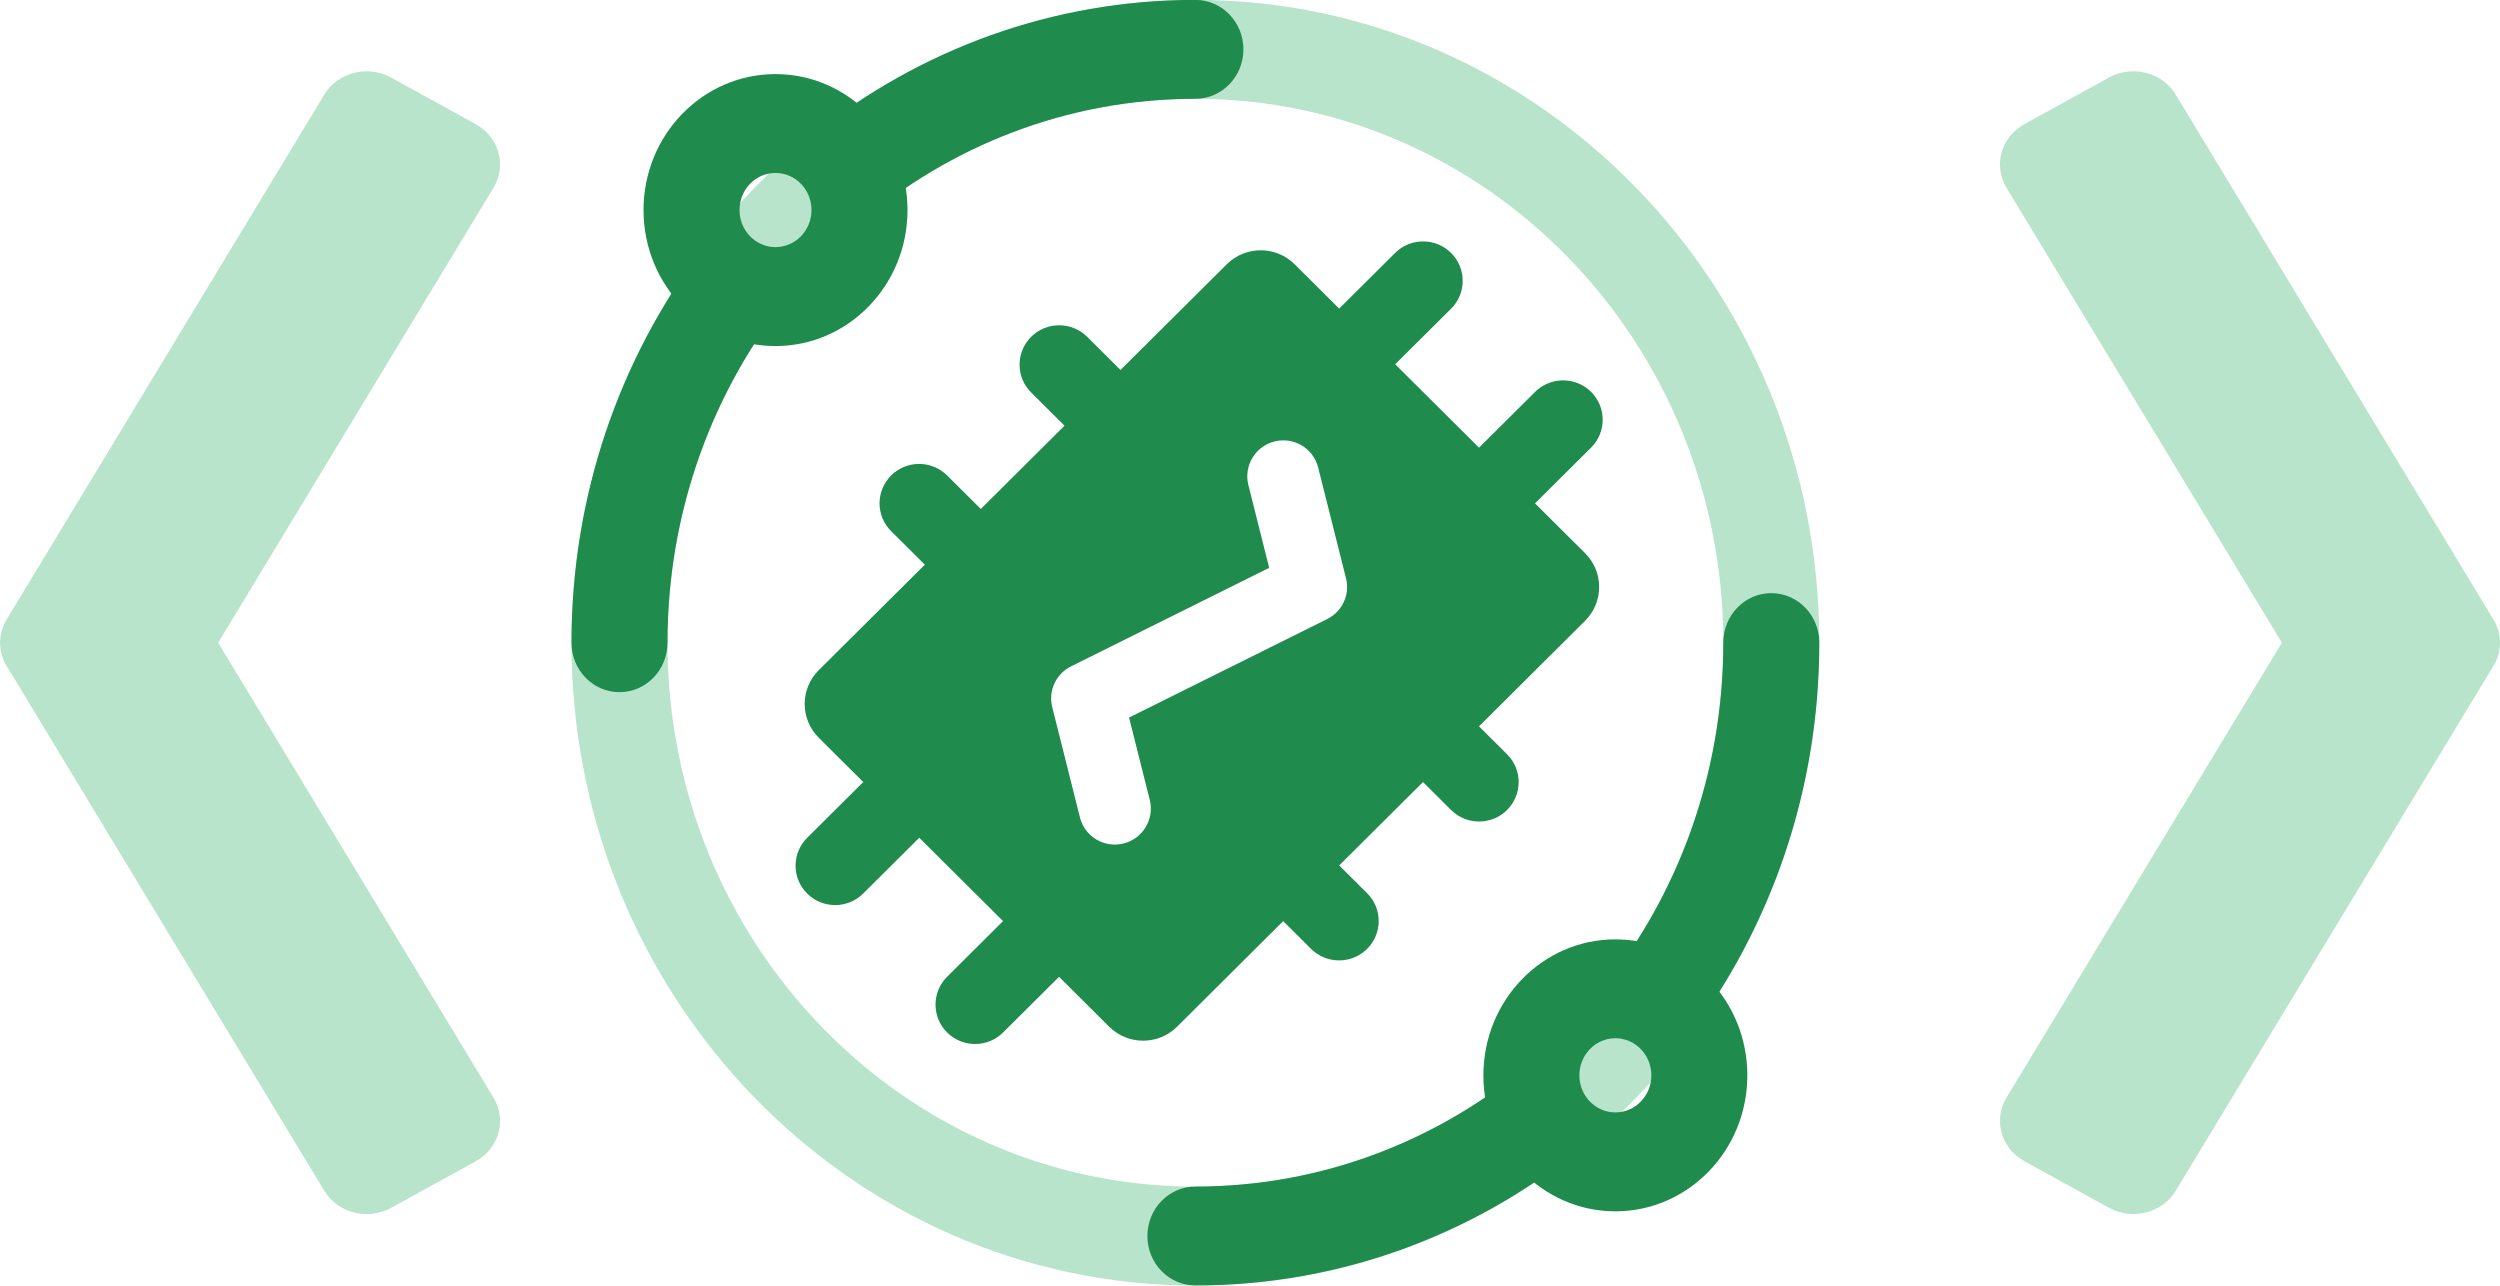
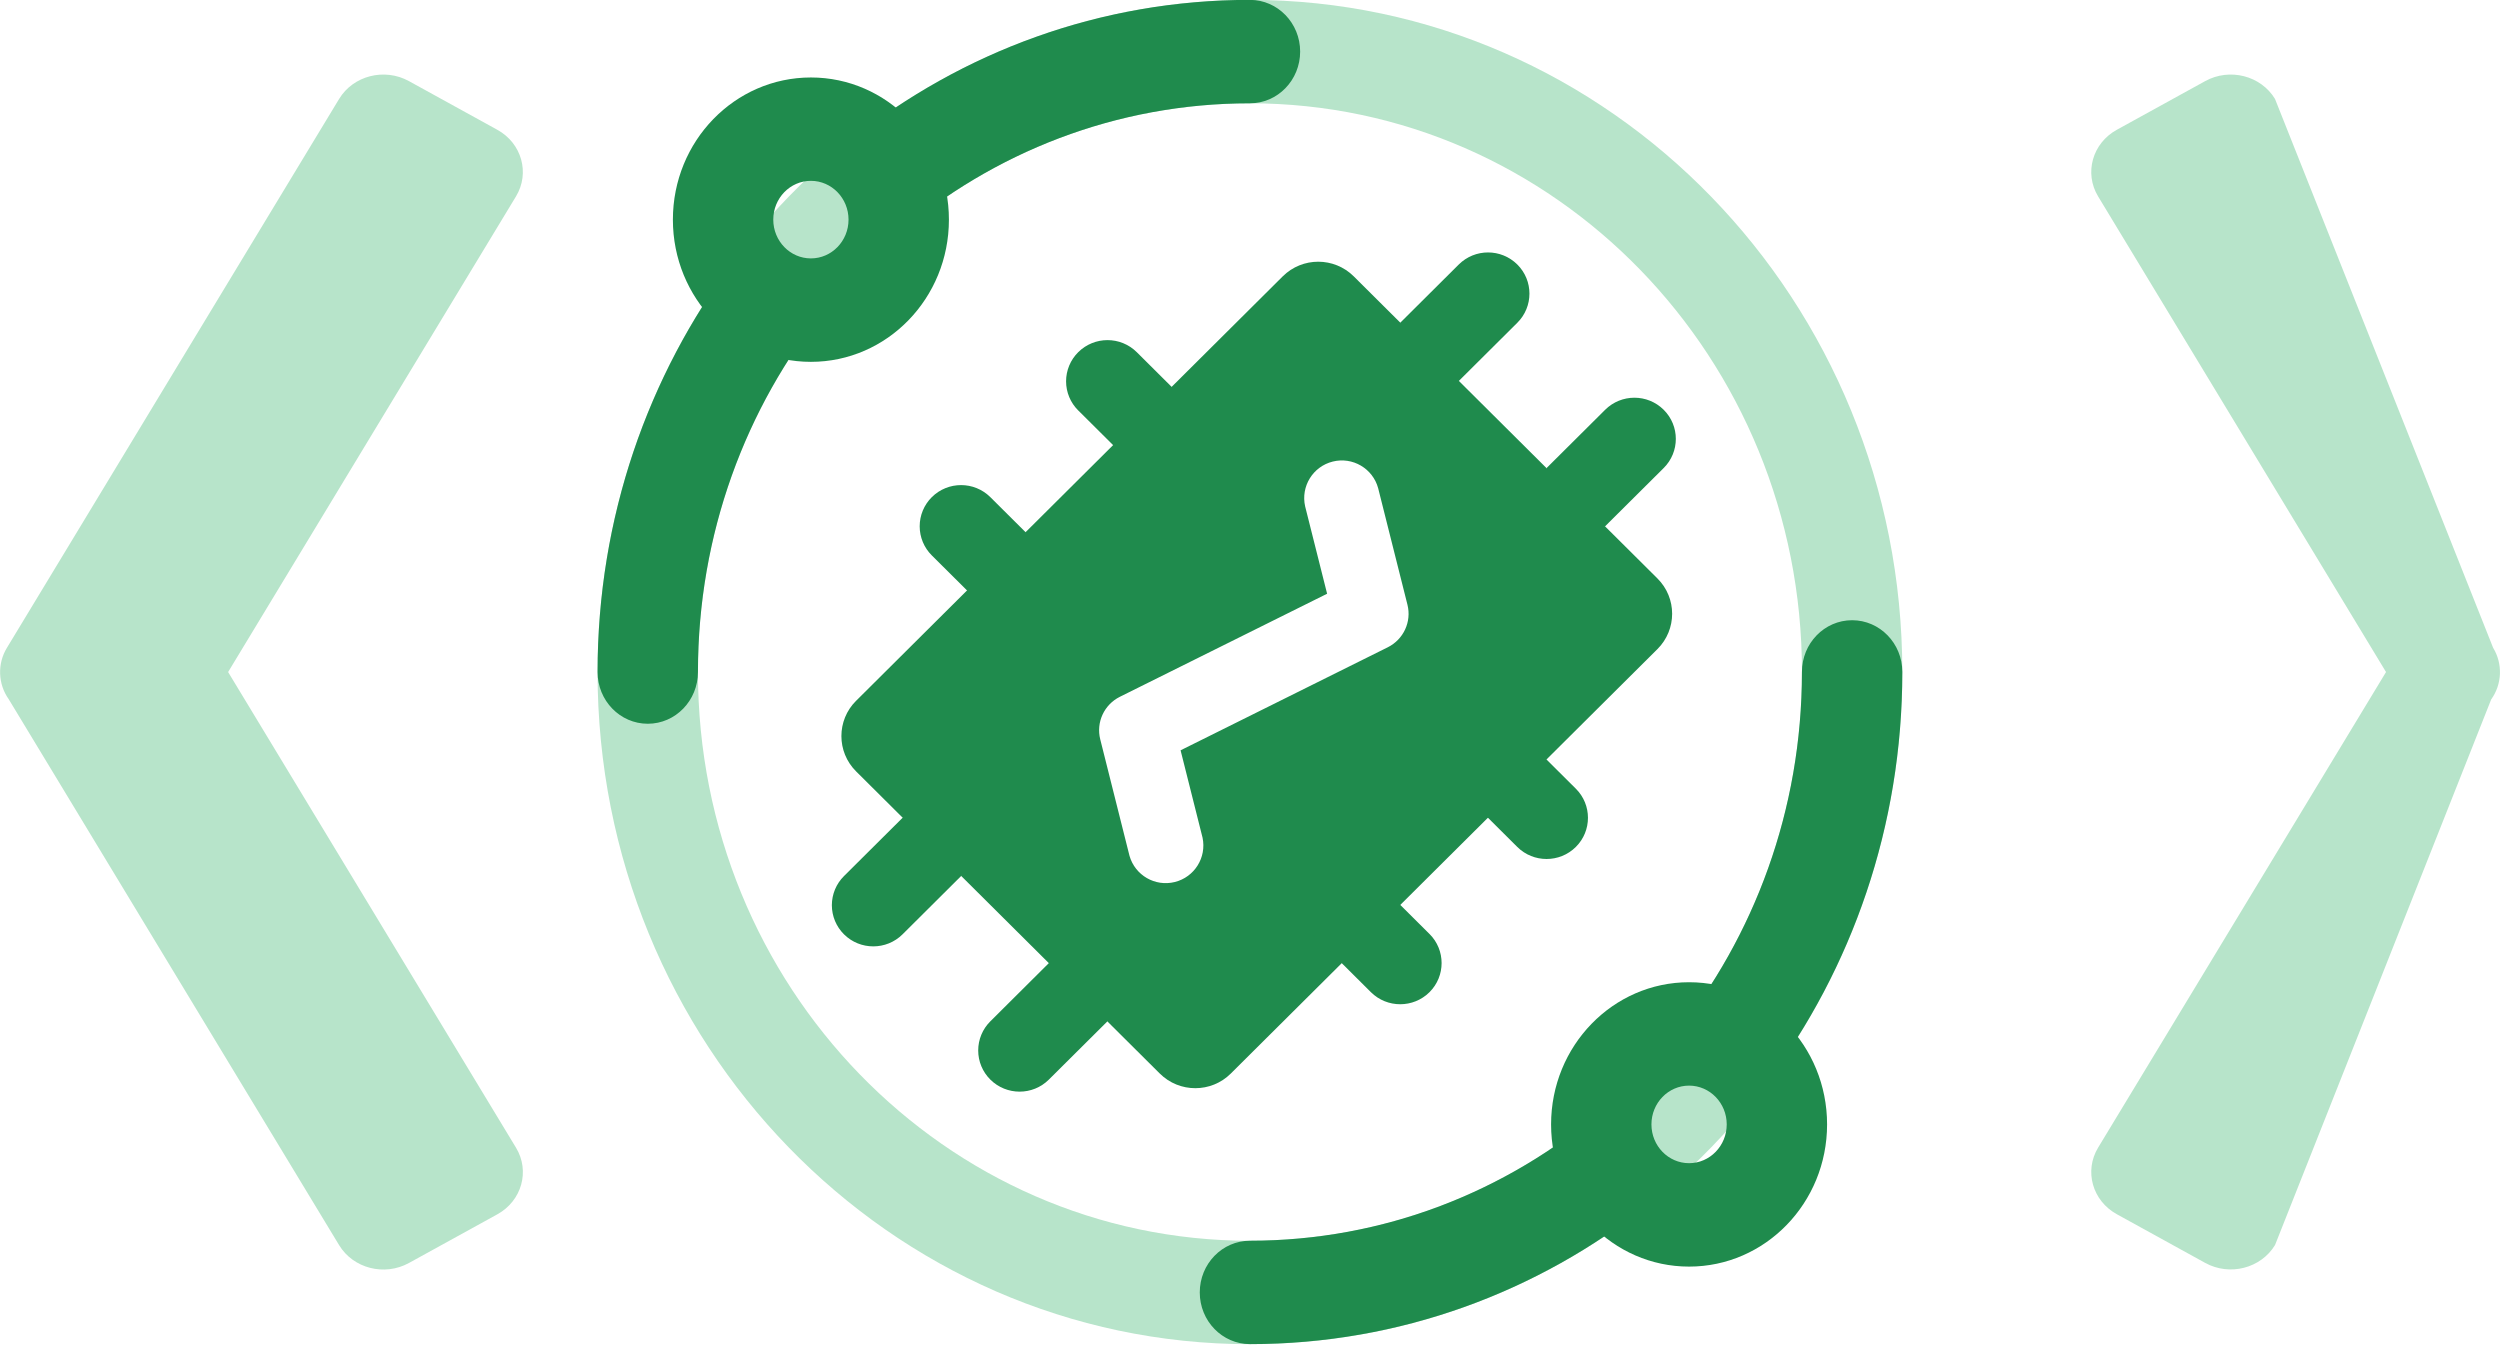
- <svg xmlns="http://www.w3.org/2000/svg" width="92.11" height="47.37" fill="none" viewBox="5.26 26.32 92.11 47.37">
+ <svg xmlns="http://www.w3.org/2000/svg" width="88.09" height="47.37" fill="none" viewBox="5.26 26.32 88.09 47.37">
  <path fill="#b7e4ca" fill-rule="evenodd" d="M49.304 70.04c10.742 0 19.45-8.972 19.45-20.04s-8.708-20.04-19.45-20.04c-10.743 0-19.451 8.972-19.451 20.04s8.708 20.04 19.45 20.04m0 3.644C61.999 73.684 72.29 63.081 72.29 50c0-13.08-10.292-23.684-22.987-23.684-12.696 0-22.988 10.604-22.988 23.684s10.292 23.684 22.988 23.684" clip-rule="evenodd" />
  <path fill="#1f8b4d" fill-rule="evenodd" d="M64.776 64.573c-.732 0-1.326.612-1.326 1.367 0 .754.594 1.366 1.326 1.366s1.327-.612 1.327-1.366-.594-1.367-1.327-1.367m-4.862 1.367c0-2.767 2.177-5.01 4.862-5.01s4.863 2.243 4.863 5.01-2.177 5.01-4.863 5.01c-2.685 0-4.862-2.243-4.862-5.01M33.833 32.692c-.733 0-1.326.612-1.326 1.367 0 .754.593 1.366 1.326 1.366.732 0 1.326-.612 1.326-1.366s-.594-1.367-1.326-1.367M28.97 34.06c0-2.768 2.177-5.01 4.863-5.01s4.863 2.242 4.863 5.01-2.177 5.01-4.863 5.01-4.863-2.244-4.863-5.01" clip-rule="evenodd" />
  <path fill="#1f8b4d" fill-rule="evenodd" d="M36.886 34.575c3.368-2.882 7.697-4.615 12.418-4.615.976 0 1.768-.816 1.768-1.822s-.792-1.822-1.768-1.822c-5.282 0-10.148 1.835-14.03 4.921a3.2 3.2 0 0 1 1.652 2.822q0 .263-.04.516m-2.554 2.63q-.245.042-.5.042c-1.189 0-2.22-.69-2.739-1.702-2.995 4-4.777 9.013-4.777 14.455 0 1.006.792 1.822 1.769 1.822s1.768-.816 1.768-1.822c0-4.864 1.682-9.323 4.48-12.794m27.389 28.217c-3.37 2.882-7.697 4.615-12.419 4.615-.976 0-1.768.815-1.768 1.822 0 1.006.792 1.821 1.768 1.821 5.283 0 10.149-1.835 14.03-4.921a3.2 3.2 0 0 1-1.652-2.822q0-.262.04-.516m2.553-2.631a3 3 0 0 1 .5-.042c1.189 0 2.22.69 2.74 1.702 2.994-3.999 4.776-9.013 4.776-14.455 0-1.006-.792-1.822-1.769-1.822s-1.768.816-1.768 1.822c0 4.864-1.682 9.324-4.48 12.795M35.425 51.014l15.034-14.957a1.775 1.775 0 0 1 2.501 0l10.702 10.646c.69.687.69 1.8 0 2.488L48.628 64.148c-.69.687-1.81.687-2.501 0L35.425 53.5c-.69-.687-.69-1.8 0-2.487m18.396-7.49a1.326 1.326 0 0 0-2.573.64l.774 3.078-7.3 3.63c-.557.277-.845.9-.694 1.5l1.031 4.105a1.327 1.327 0 0 0 2.574-.64l-.774-3.078 7.3-3.63c.556-.277.845-.9.694-1.5z" clip-rule="evenodd" />
  <path fill="#1f8b4d" d="m42.218 64.36 2.063-2.052v-2.053h-2.063l-2.063 2.053a1.446 1.446 0 0 0 0 2.052c.57.567 1.494.567 2.063 0m13.411-5.131-2.063-2.053h-2.063v2.052l2.063 2.053c.57.566 1.493.566 2.063 0 .57-.567.57-1.486 0-2.053m-18.567.014 2.063-2.053v-2.052h-2.063l-2.063 2.052a1.446 1.446 0 0 0 0 2.053c.57.566 1.493.566 2.063 0m23.724-5.132-2.063-2.052H56.66v2.052l2.063 2.053c.57.566 1.494.566 2.063 0 .57-.567.57-1.486 0-2.053m-22.693-8.22 2.063 2.052h2.063V45.89l-2.063-2.052a1.464 1.464 0 0 0-2.063 0 1.446 1.446 0 0 0 0 2.052m23.726-5.131-2.063 2.052v2.052h2.063l2.063-2.052c.57-.567.57-1.486 0-2.052a1.464 1.464 0 0 0-2.063 0m-18.566.023 2.063 2.052h2.062v-2.052l-2.062-2.052a1.464 1.464 0 0 0-2.064 0 1.445 1.445 0 0 0 0 2.052m13.409-5.142-2.063 2.053v2.052h2.063l2.063-2.052c.57-.567.57-1.486 0-2.053a1.464 1.464 0 0 0-2.063 0" />
-   <path fill="#b7e4ca" fill-rule="evenodd" d="M97.059 50.966a1.65 1.65 0 0 0 .068-1.822L85.422 29.806c-.497-.821-1.598-1.103-2.46-.628l-3.114 1.715c-.861.474-1.156 1.525-.66 2.346L89.334 50 79.189 66.758c-.497.822-.202 1.872.659 2.346l3.115 1.716c.86.474 1.962.192 2.46-.63zm-91.491-.007a1.65 1.65 0 0 1-.063-1.815l11.704-19.338c.497-.821 1.598-1.103 2.46-.628l3.114 1.715c.861.474 1.156 1.525.659 2.346L13.298 50l10.145 16.762c.497.821.202 1.872-.66 2.346l-3.114 1.715c-.861.474-1.962.193-2.46-.629z" clip-rule="evenodd" />
+   <path fill="#b7e4ca" fill-rule="evenodd" d="M93.039 50.966a1.65 1.65 0 0 0 .068-1.822L85.422 29.806c-.497-.821-1.598-1.103-2.46-.628l-3.114 1.715c-.861.474-1.156 1.525-.66 2.346L89.334 50 79.189 66.758c-.497.822-.202 1.872.659 2.346l3.115 1.716c.86.474 1.962.192 2.46-.63zm-87.471-.007a1.65 1.65 0 0 1-.063-1.815l11.704-19.338c.497-.821 1.598-1.103 2.46-.628l3.114 1.715c.861.474 1.156 1.525.659 2.346L13.298 50l10.145 16.762c.497.821.202 1.872-.66 2.346l-3.114 1.715c-.861.474-1.962.193-2.46-.629z" clip-rule="evenodd" />
</svg>
